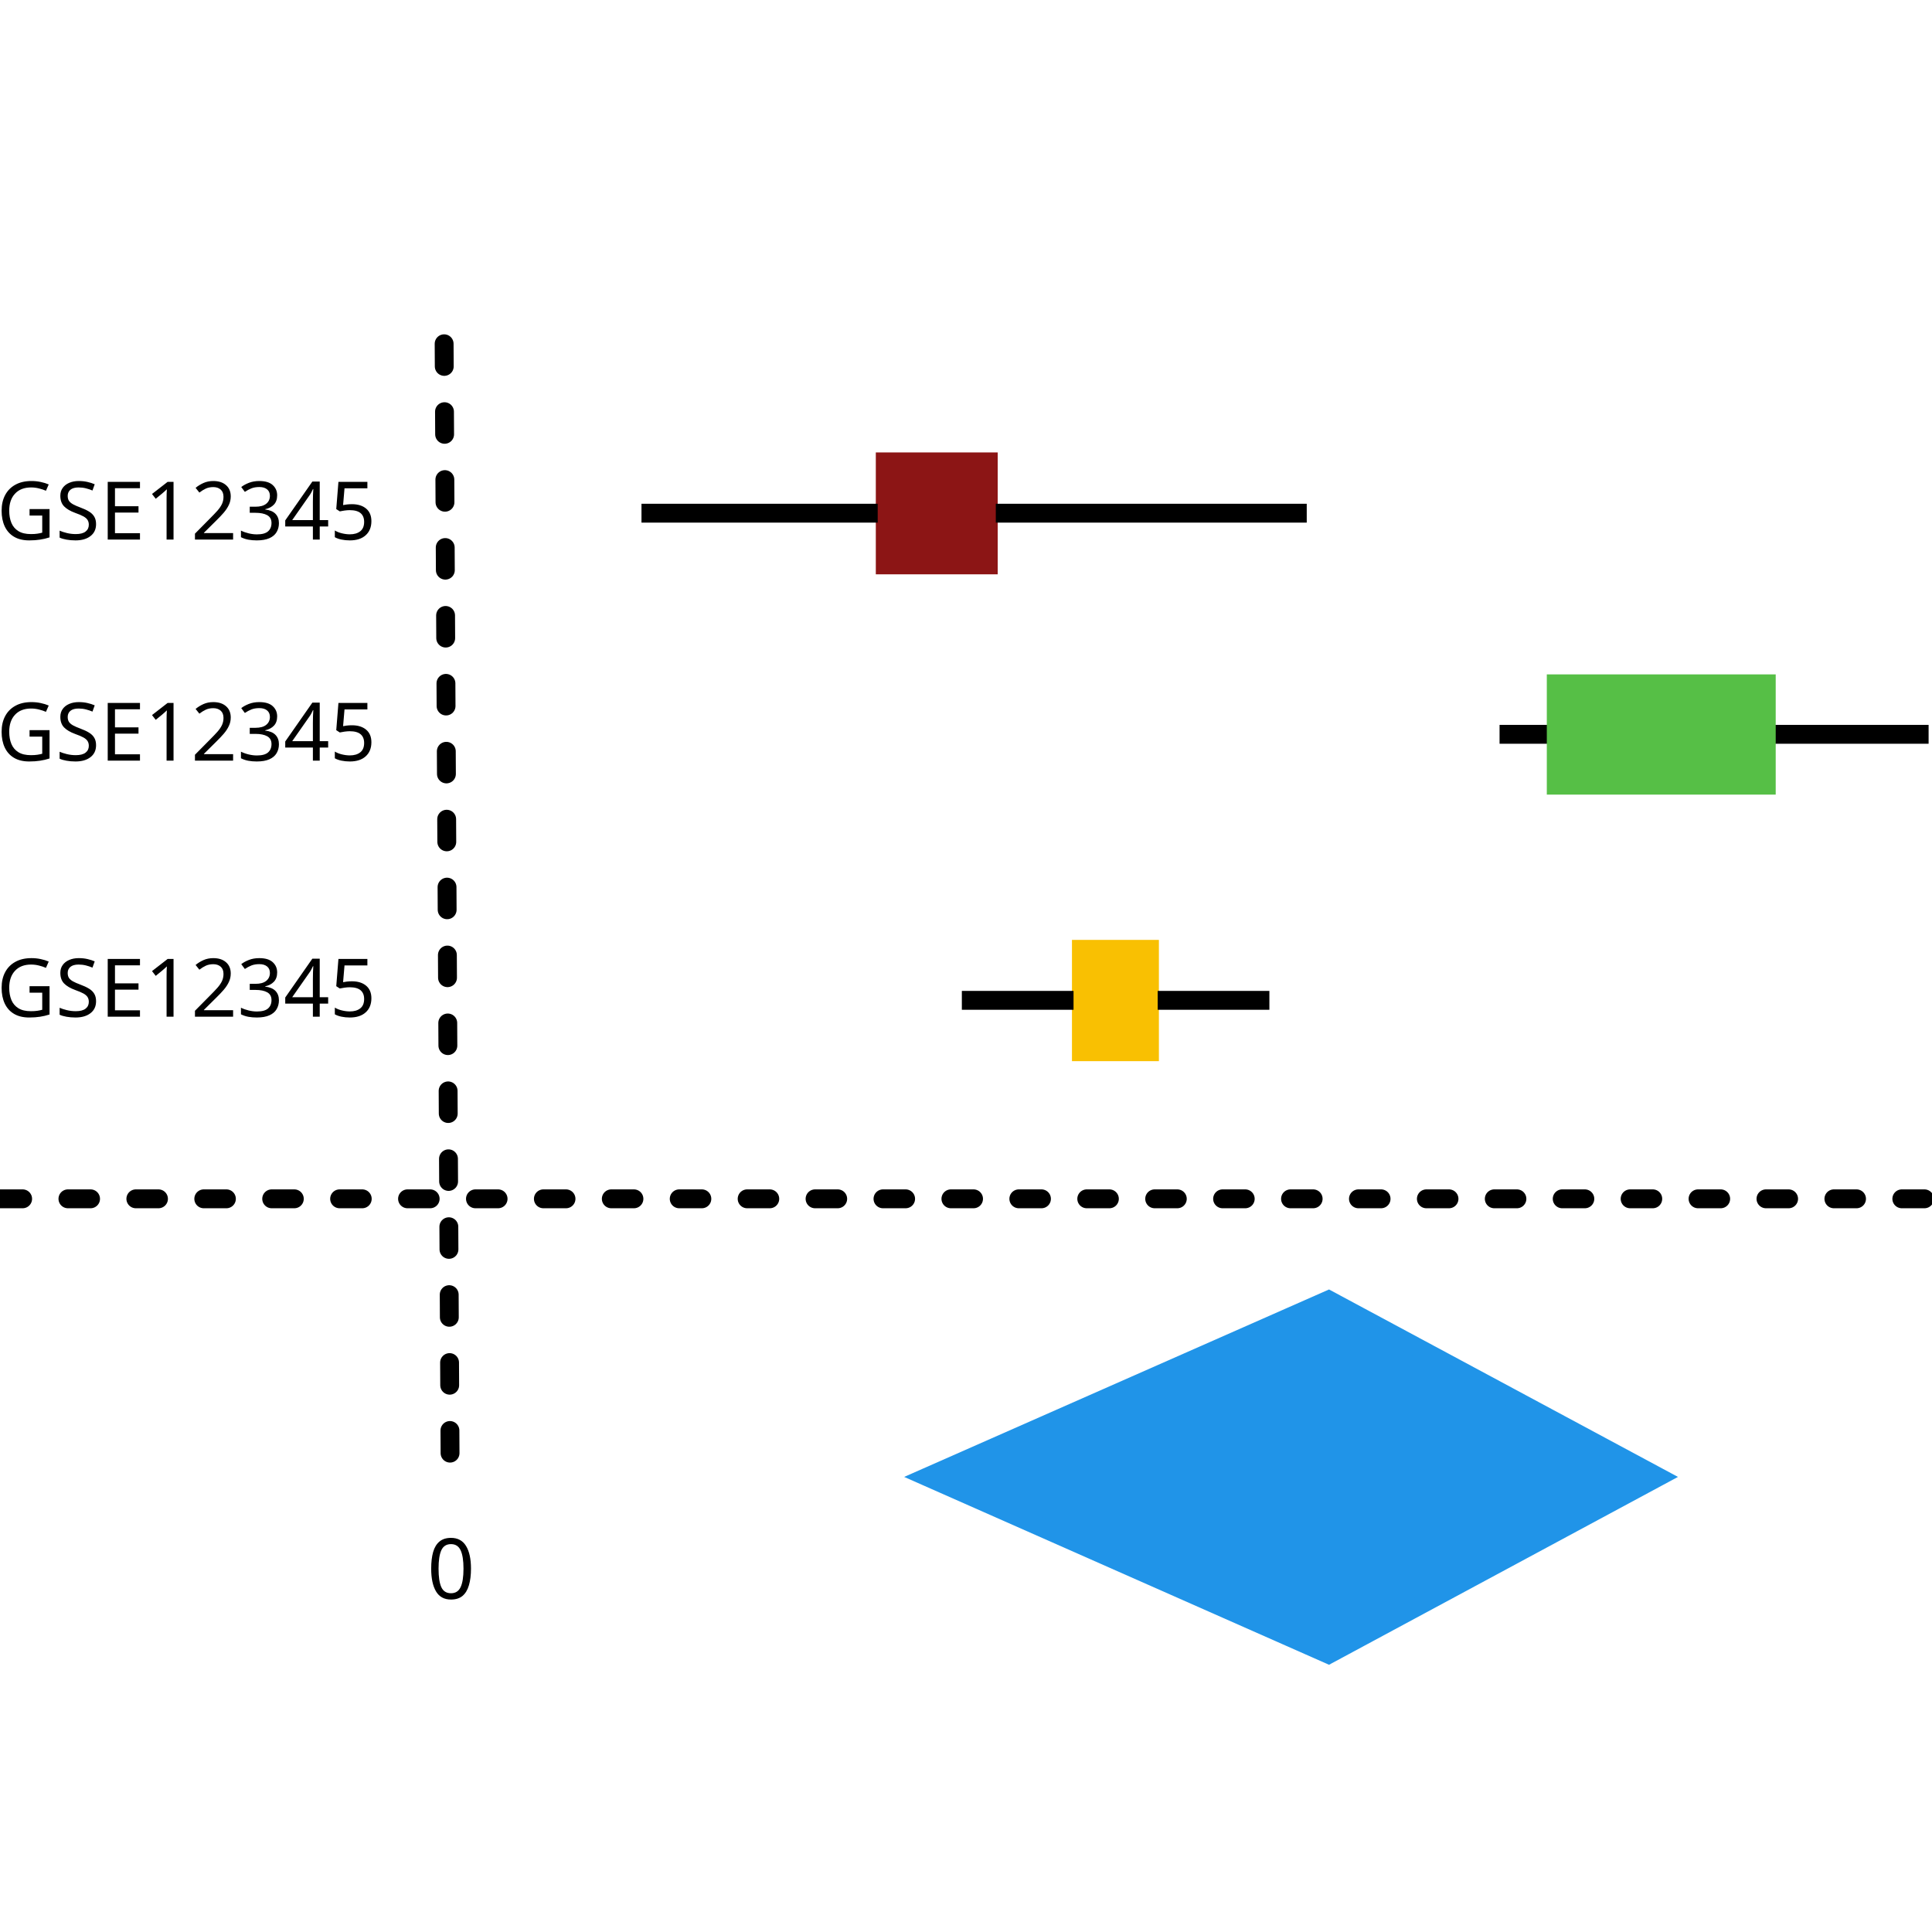
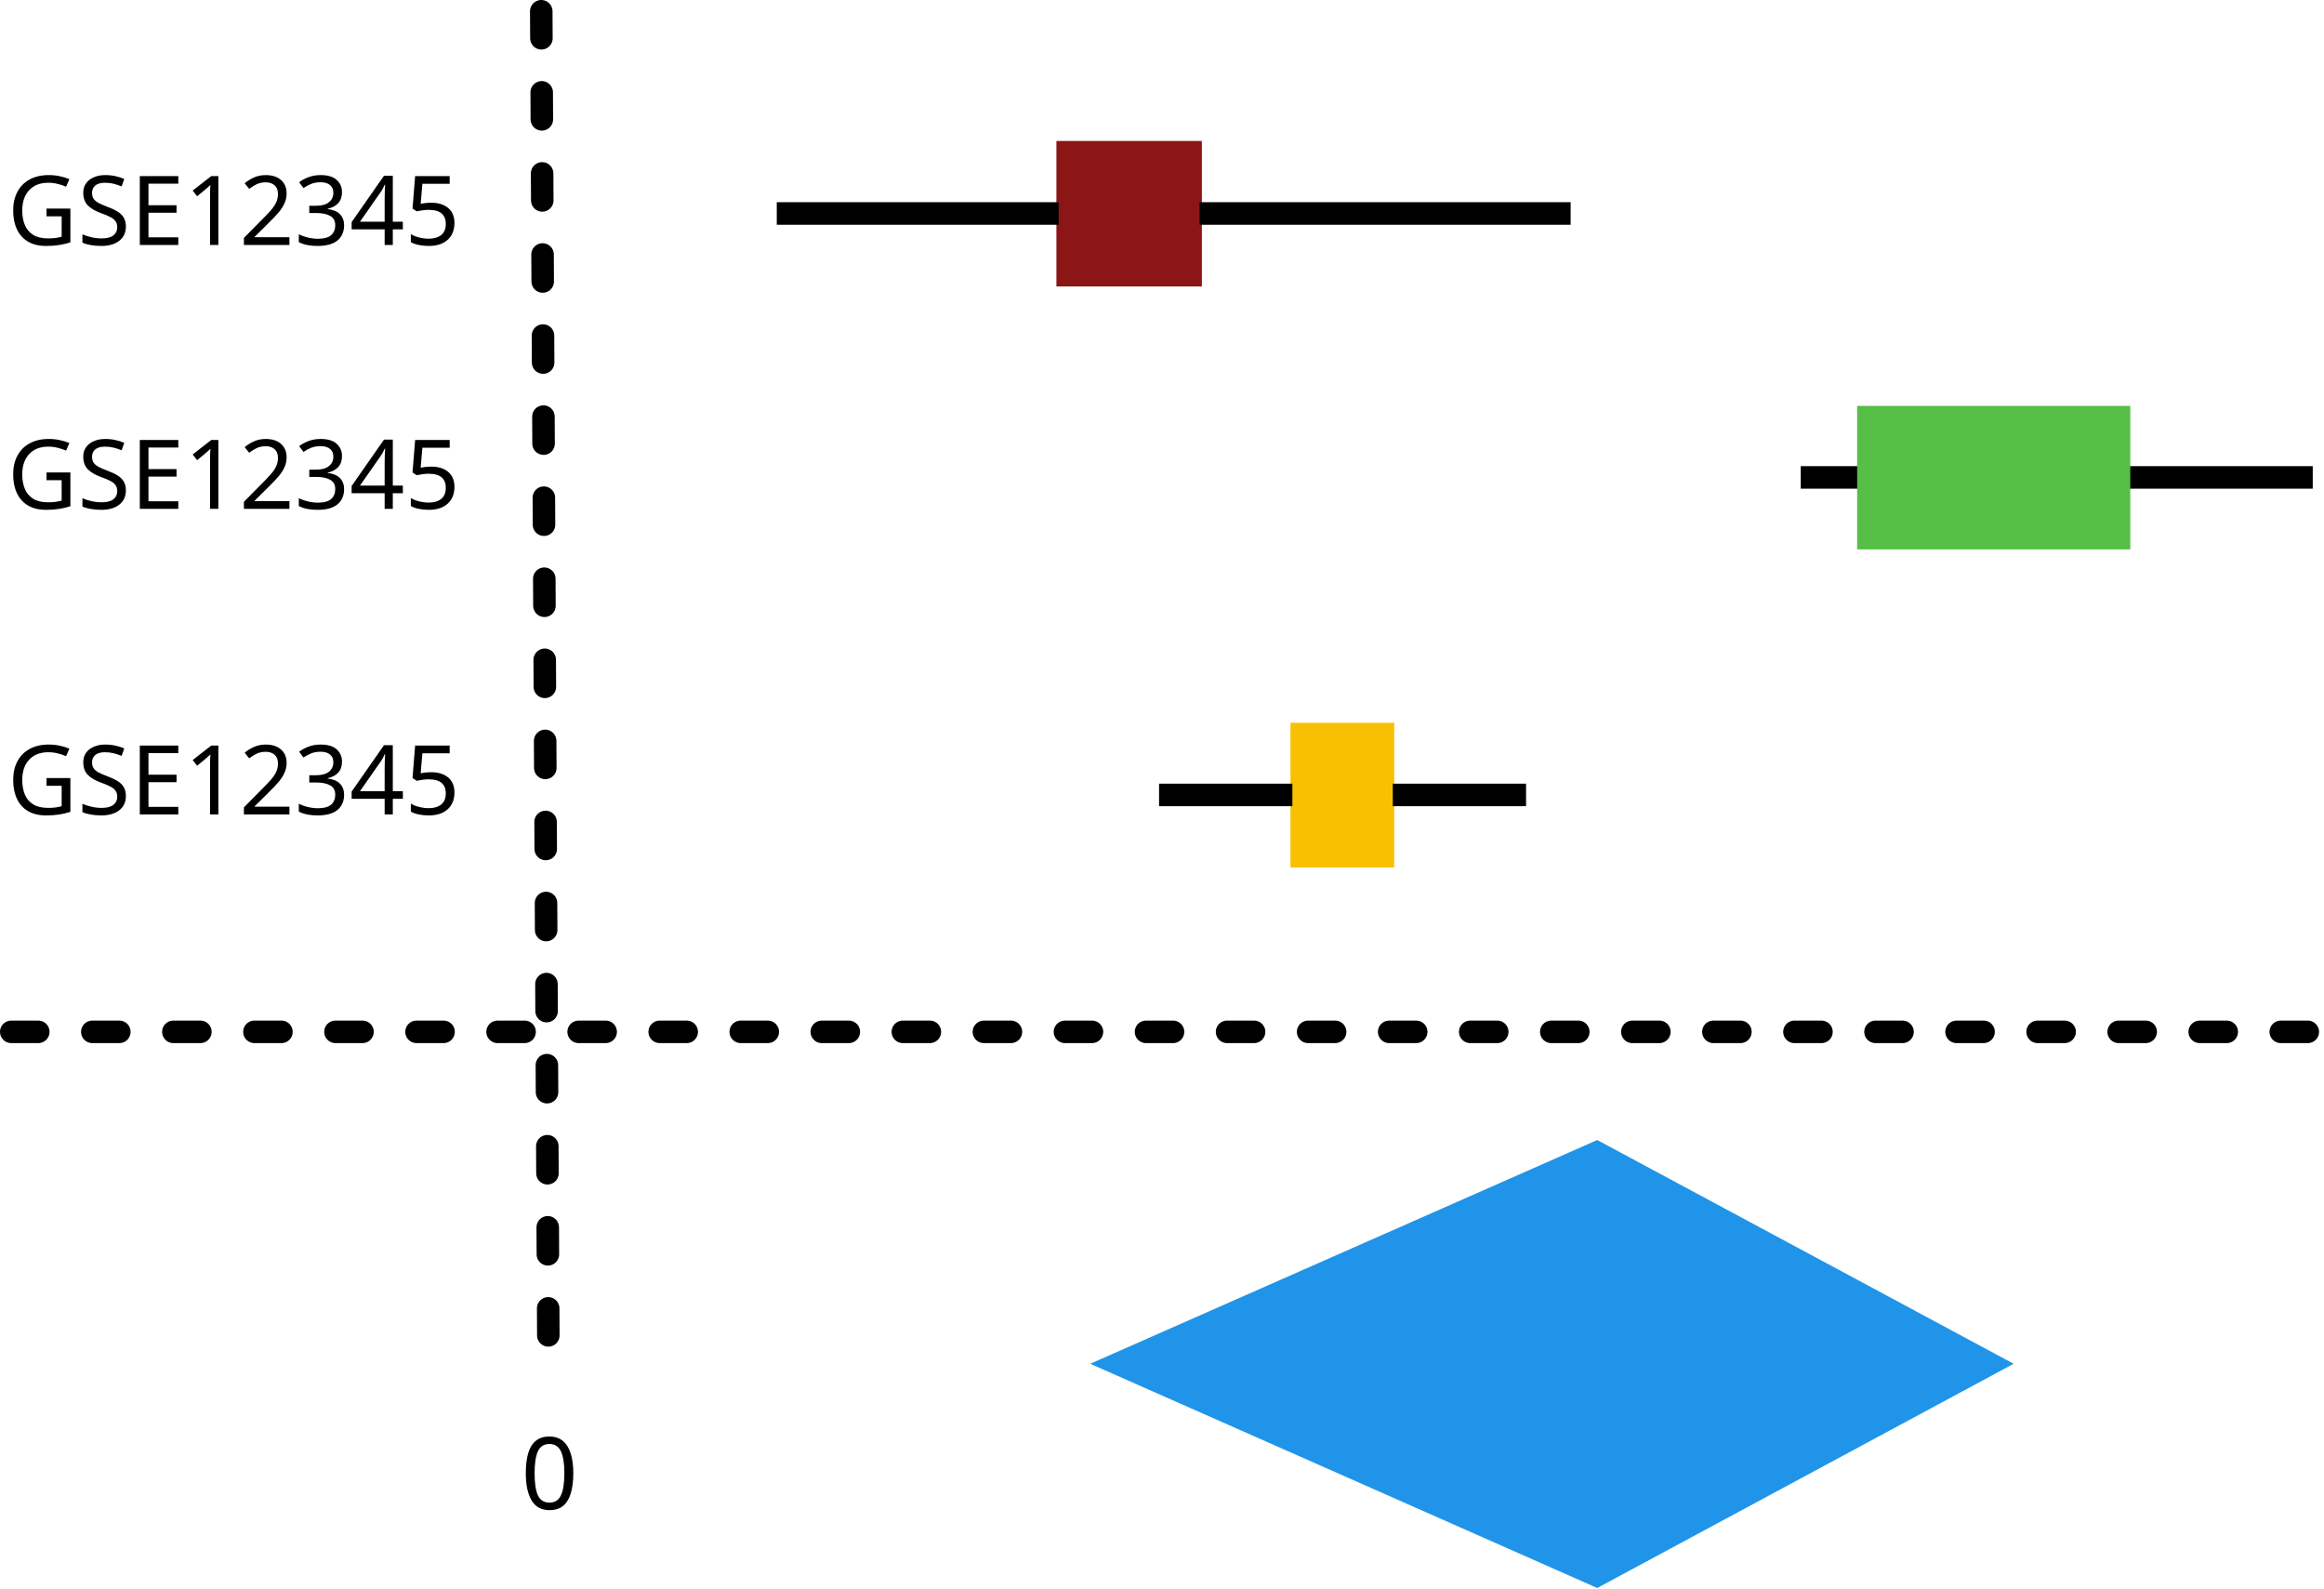
- <svg xmlns="http://www.w3.org/2000/svg" version="1.1" id="Layer_1" x="0px" y="0px" viewBox="0 0 512 512" style="enable-background:new 0 0 512 512;" xml:space="preserve">
+ <svg xmlns="http://www.w3.org/2000/svg" version="1.1" id="Layer_1" x="0px" y="0px" viewBox="0 0 516.1 352.6" style="enable-background:new 0 0 516.1 352.6;" xml:space="preserve">
  <style type="text/css">
	.st0{fill:#8C1515;stroke:#8C1515;stroke-miterlimit:10;}
	.st1{fill:#F9C002;stroke:#F9C002;stroke-width:0.84;stroke-miterlimit:10;}
	.st2{fill:none;stroke:#000000;stroke-width:5;stroke-linejoin:round;stroke-miterlimit:10;}
	.st3{fill:none;stroke:#000000;stroke-width:5;stroke-miterlimit:10;}
- 	.st4{fill:none;stroke:#10397D;stroke-width:5;stroke-miterlimit:10;}
- 	.st5{fill:#2094E8;stroke:#2094E8;stroke-width:5;stroke-miterlimit:10;}
- 	.st6{font-family:'Helvetica-Bold';}
- 	.st7{font-size:22.246px;}
+ 	.st4{fill:#2094E8;stroke:#2094E8;stroke-width:5;stroke-miterlimit:10;}
+ 	.st5{font-family:'Helvetica-Bold';}
+ 	.st6{font-size:22.246px;}
	
- 		.st8{fill:none;stroke:#000000;stroke-width:5;stroke-linecap:round;stroke-linejoin:round;stroke-miterlimit:10;stroke-dasharray:6,12;}
- 	.st9{font-size:21.422px;}
- 	.st10{fill:#56BF46;stroke:#56BF46;stroke-width:1.36;stroke-miterlimit:10;}
+ 		.st7{fill:none;stroke:#000000;stroke-width:5;stroke-linecap:round;stroke-linejoin:round;stroke-miterlimit:10;stroke-dasharray:6,12;}
+ 	.st8{font-size:21.422px;}
+ 	.st9{fill:#56BF46;stroke:#56BF46;stroke-width:1.36;stroke-miterlimit:10;}
</style>
  <g>
-     <rect x="232.6" y="120.4" class="st0" width="31.3" height="31.3" />
-     <rect x="284.5" y="249.5" class="st1" width="22.2" height="31.3" />
-     <line class="st2" x1="263.9" y1="136" x2="346.3" y2="136" />
-     <line class="st2" x1="232.6" y1="136" x2="170" y2="136" />
-     <line class="st3" x1="428.7" y1="194.6" x2="511.1" y2="194.6" />
-     <line class="st3" x1="306.8" y1="265.1" x2="336.4" y2="265.1" />
-     <line class="st3" x1="284.5" y1="265.1" x2="254.9" y2="265.1" />
-     <line class="st3" x1="460" y1="194.6" x2="397.4" y2="194.6" />
-     <polygon class="st5" points="245.8,391.4 352.1,438.4 439.4,391.4 352.1,344.5  " />
-     <text transform="matrix(1 0 0 1 113.1751 423.6768)" class="st6 st7">0</text>
-     <line class="st8" x1="117.7" y1="91.1" x2="119.3" y2="391" />
-     <line class="st8" x1="0" y1="317.7" x2="511.1" y2="317.7" />
-     <text transform="matrix(1 0 0 1 -0.8855 201.5796)" class="st6 st9">GSE12345</text>
-     <text transform="matrix(1 0 0 1 -0.8855 142.9897)" class="st6 st9">GSE12345</text>
-     <text transform="matrix(1 0 0 1 -0.8855 269.4297)" class="st6 st9">GSE12345</text>
-     <rect x="410.6" y="179.4" class="st10" width="59.3" height="30.5" />
+     <rect x="235.1" y="31.8" class="st0" width="31.3" height="31.3" />
+     <rect x="287" y="160.9" class="st1" width="22.2" height="31.3" />
+     <line class="st2" x1="266.4" y1="47.4" x2="348.8" y2="47.4" />
+     <line class="st2" x1="235.1" y1="47.4" x2="172.5" y2="47.4" />
+     <line class="st3" x1="431.2" y1="106" x2="513.6" y2="106" />
+     <line class="st3" x1="309.3" y1="176.5" x2="338.9" y2="176.5" />
+     <line class="st3" x1="287" y1="176.5" x2="257.4" y2="176.5" />
+     <line class="st3" x1="462.5" y1="106" x2="399.9" y2="106" />
+     <polygon class="st4" points="248.3,302.8 354.6,349.8 441.9,302.8 354.6,255.9  " />
+     <text transform="matrix(1 0 0 1 115.6751 335.0768)" class="st5 st6">0</text>
+     <line class="st7" x1="120.2" y1="2.5" x2="121.8" y2="302.4" />
+     <line class="st7" x1="2.5" y1="229.1" x2="513.6" y2="229.1" />
+     <text transform="matrix(1 0 0 1 1.6145 112.9796)" class="st5 st8">GSE12345</text>
+     <text transform="matrix(1 0 0 1 1.6145 54.3897)" class="st5 st8">GSE12345</text>
+     <text transform="matrix(1 0 0 1 1.6145 180.8297)" class="st5 st8">GSE12345</text>
+     <rect x="413.1" y="90.8" class="st9" width="59.3" height="30.5" />
  </g>
</svg>
